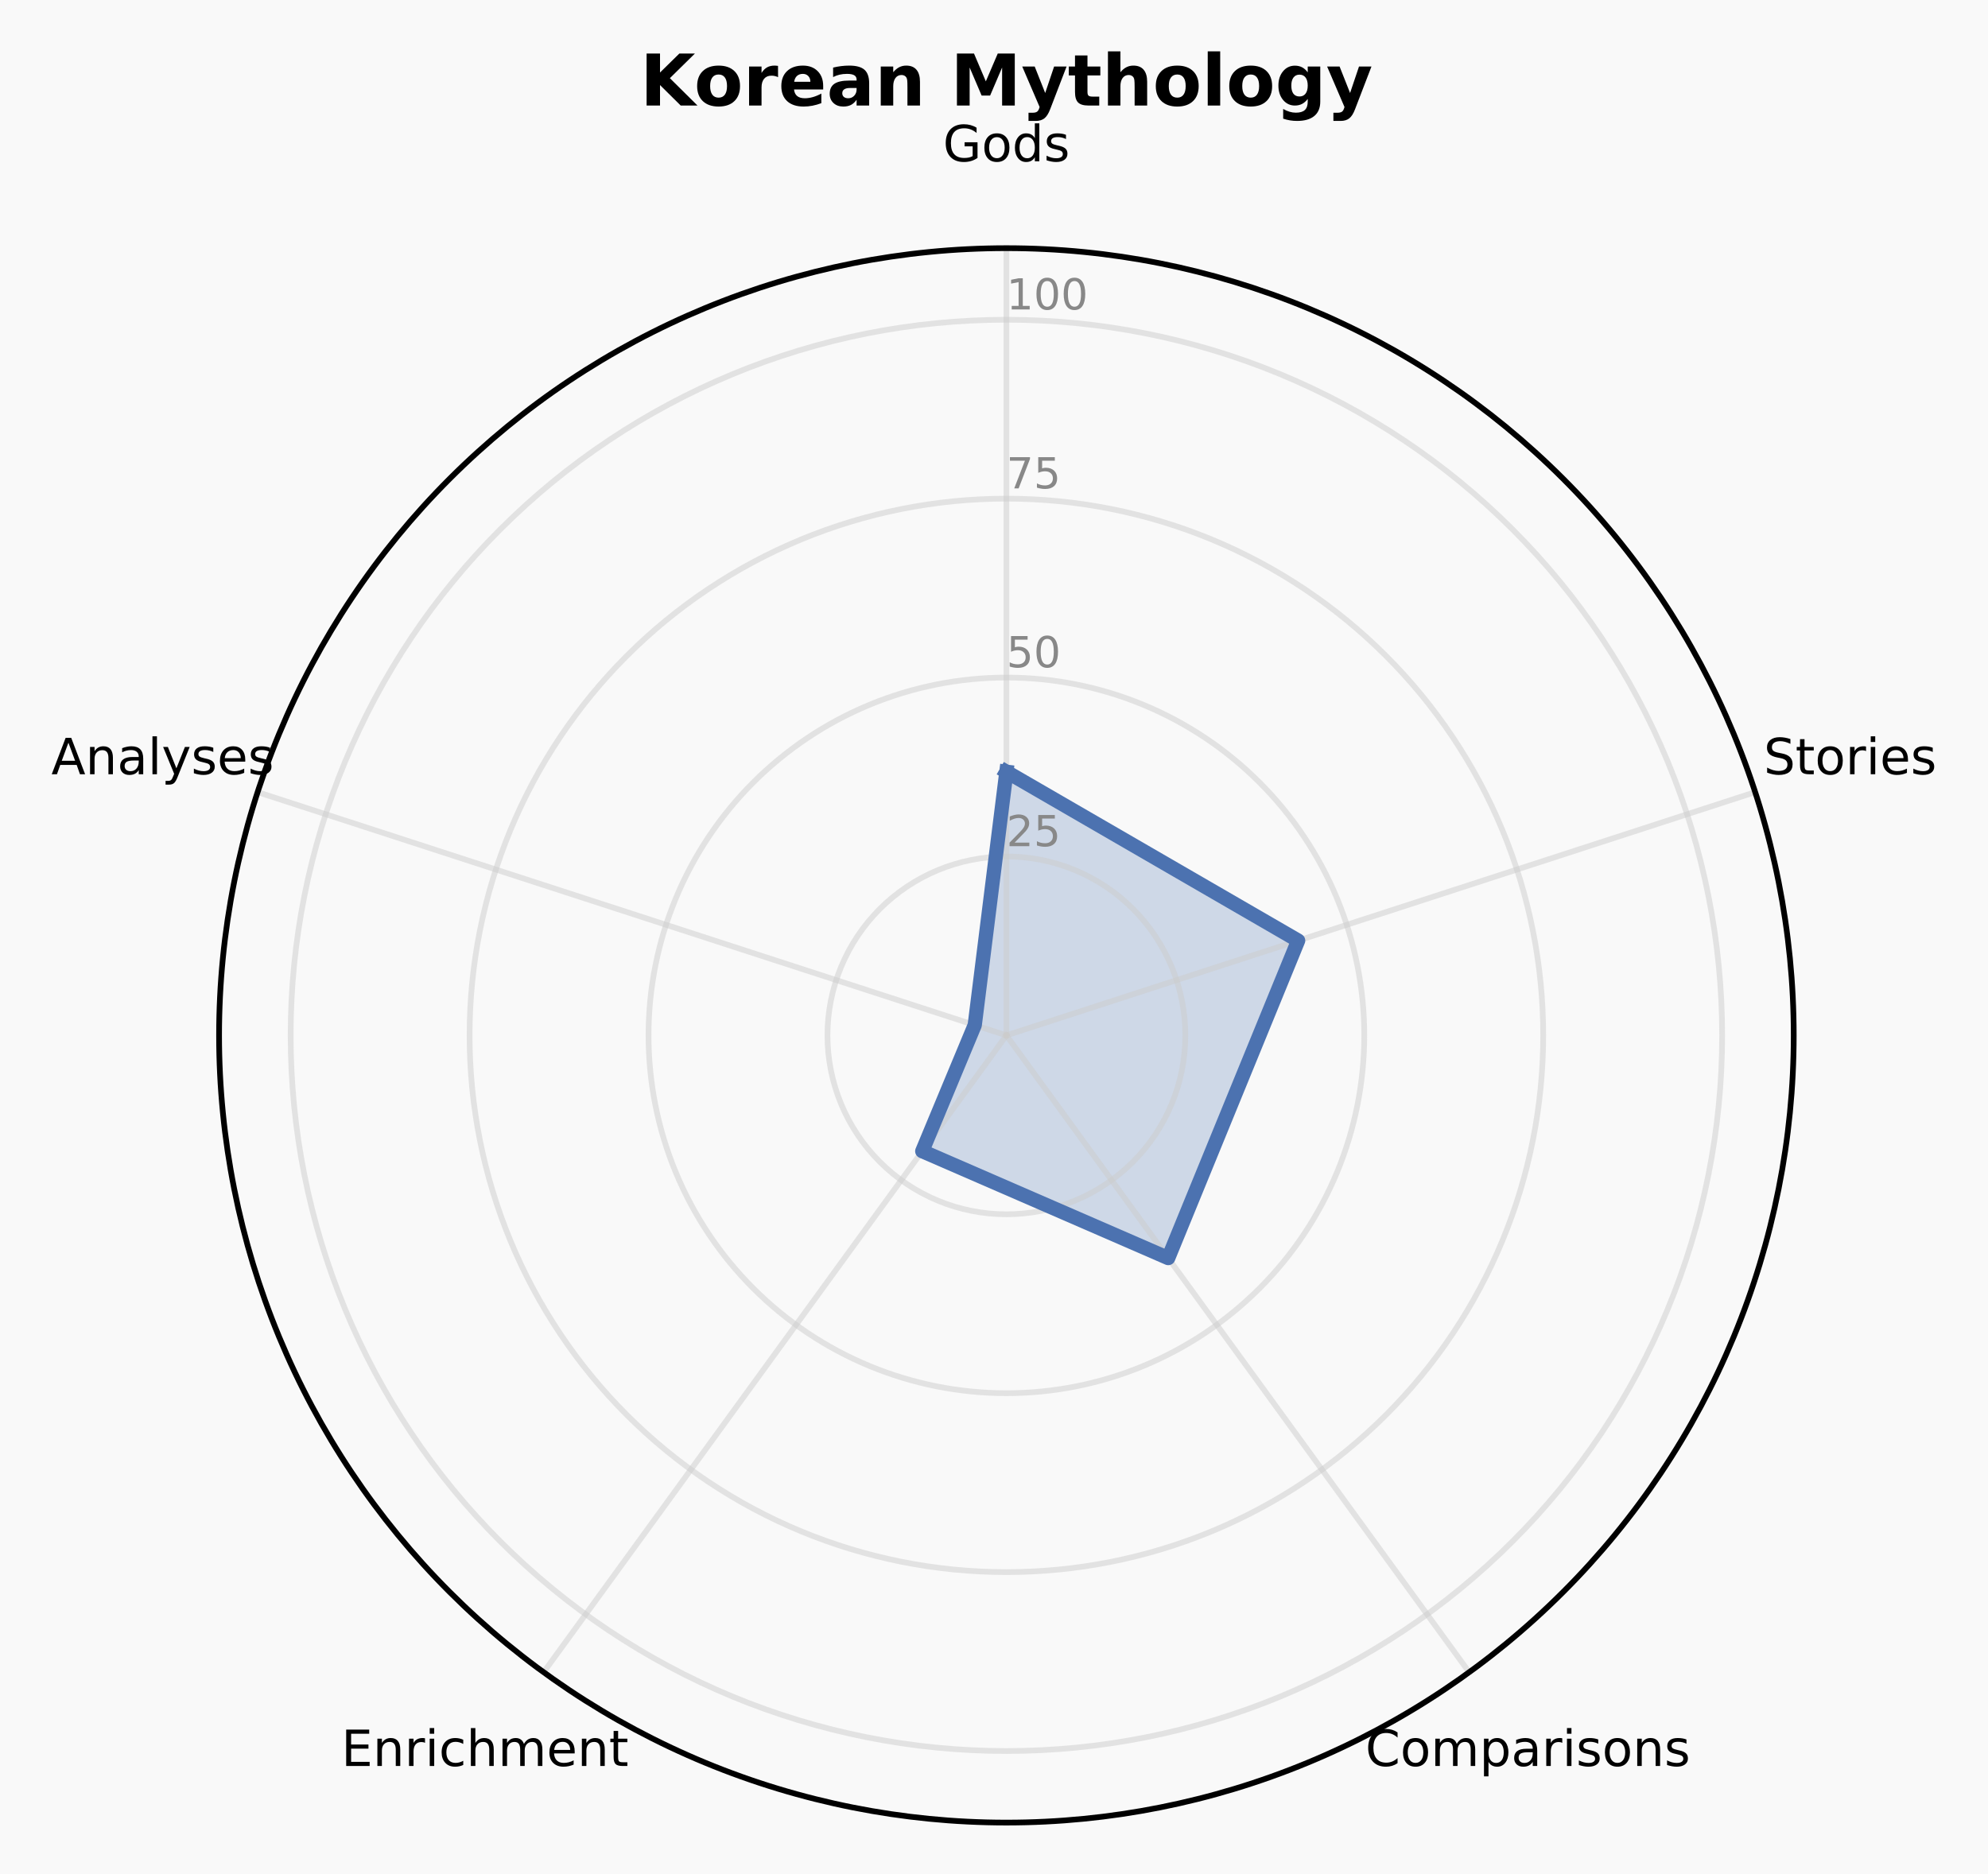
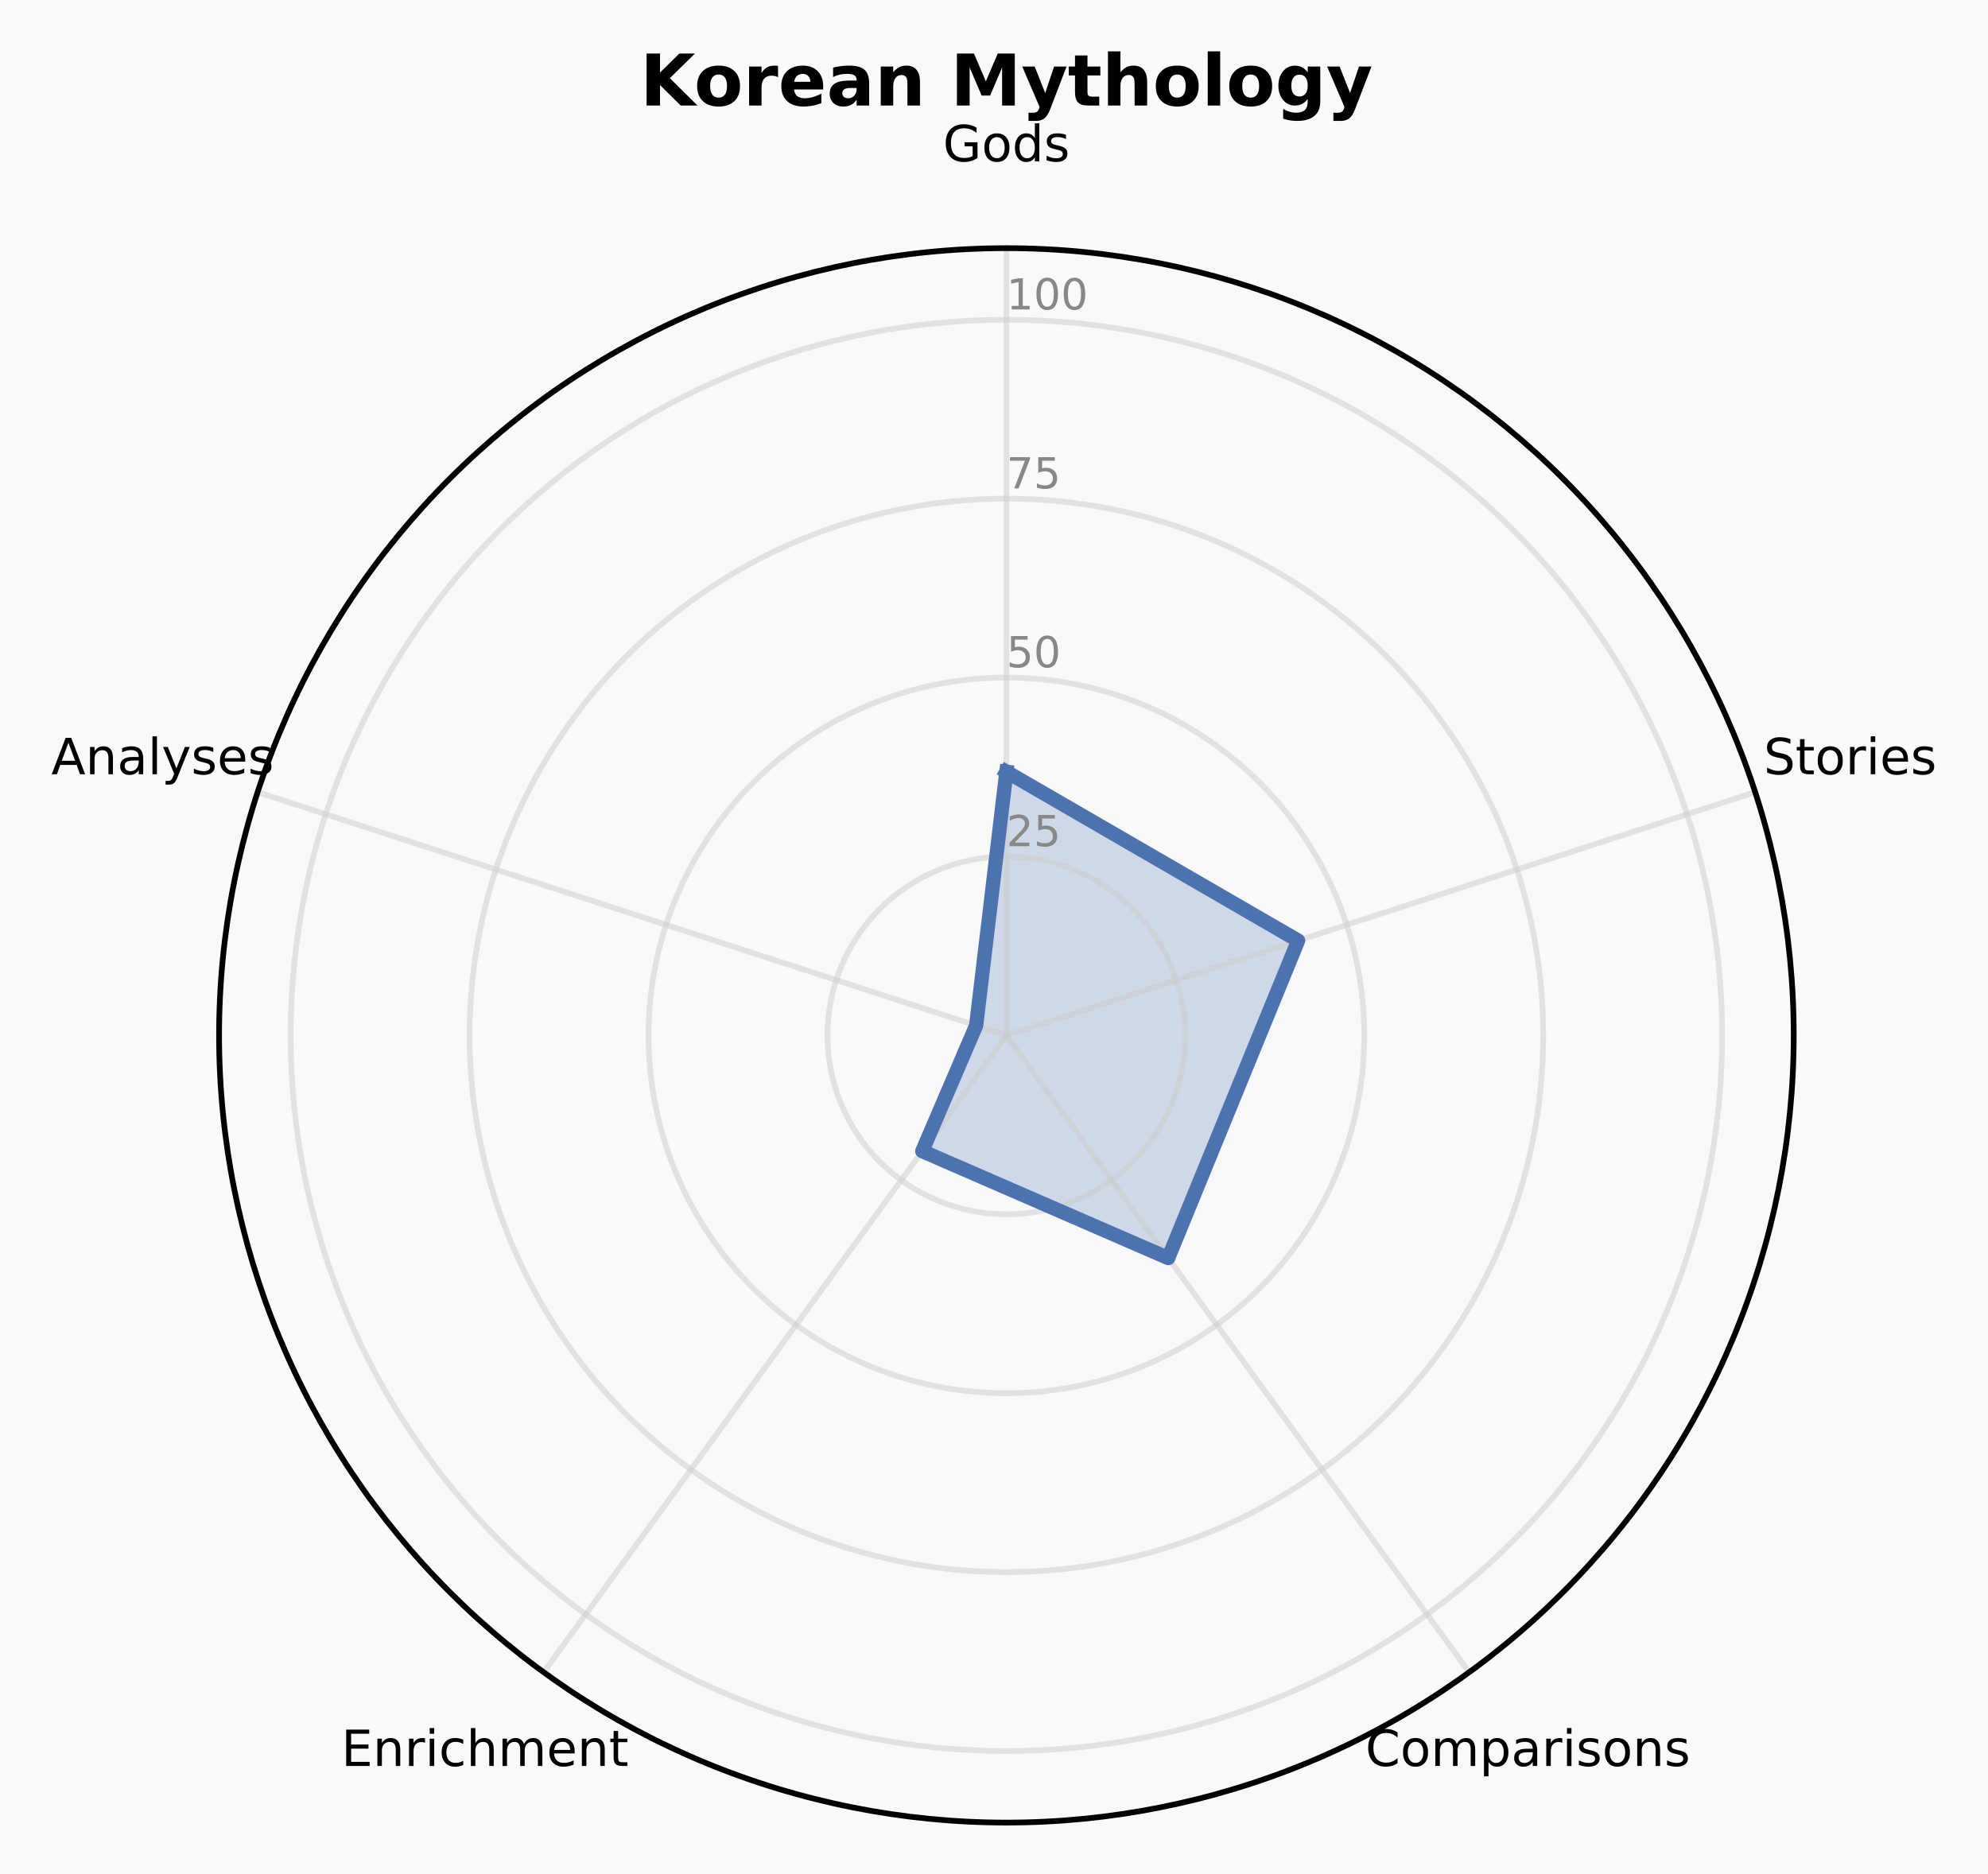
<svg xmlns="http://www.w3.org/2000/svg" xmlns:xlink="http://www.w3.org/1999/xlink" width="278.709pt" height="262.758pt" viewBox="0 0 278.709 262.758" version="1.1">
  <defs>
    <style type="text/css">*{stroke-linejoin: round; stroke-linecap: butt}</style>
  </defs>
  <g id="figure_1">
    <g id="patch_1">
      <path d="M 0 262.758  L 278.709 262.758  L 278.709 0  L 0 0  z " style="fill: #f9f9f9" />
    </g>
    <g id="axes_1">
      <g id="patch_2">
        <path d="M 251.473 145.178  C 251.473 130.683 248.618 116.329 243.071 102.938  C 237.524 89.546 229.393 77.377 219.143 67.128  C 208.894 56.878 196.725 48.748 183.334 43.201  C 169.942 37.654 155.588 34.798 141.093 34.798  C 126.598 34.798 112.244 37.654 98.853 43.201  C 85.461 48.748 73.293 56.878 63.043 67.128  C 52.794 77.377 44.663 89.546 39.116 102.938  C 33.569 116.329 30.714 130.683 30.714 145.178  C 30.714 159.673 33.569 174.027 39.116 187.418  C 44.663 200.81 52.794 212.979 63.043 223.228  C 73.293 233.478 85.461 241.609 98.853 247.155  C 112.244 252.702 126.598 255.558 141.093 255.558  C 155.588 255.558 169.942 252.702 183.334 247.155  C 196.725 241.609 208.894 233.478 219.143 223.228  C 229.393 212.979 237.524 200.81 243.071 187.418  C 248.618 174.027 251.473 159.673 251.473 145.178  M 141.093 145.178  C 141.093 145.178 141.093 145.178 141.093 145.178  C 141.093 145.178 141.093 145.178 141.093 145.178  C 141.093 145.178 141.093 145.178 141.093 145.178  C 141.093 145.178 141.093 145.178 141.093 145.178  C 141.093 145.178 141.093 145.178 141.093 145.178  C 141.093 145.178 141.093 145.178 141.093 145.178  C 141.093 145.178 141.093 145.178 141.093 145.178  C 141.093 145.178 141.093 145.178 141.093 145.178  C 141.093 145.178 141.093 145.178 141.093 145.178  C 141.093 145.178 141.093 145.178 141.093 145.178  C 141.093 145.178 141.093 145.178 141.093 145.178  C 141.093 145.178 141.093 145.178 141.093 145.178  C 141.093 145.178 141.093 145.178 141.093 145.178  C 141.093 145.178 141.093 145.178 141.093 145.178  C 141.093 145.178 141.093 145.178 141.093 145.178  C 141.093 145.178 141.093 145.178 141.093 145.178  z " style="fill: #f9f9f9" />
      </g>
      <g id="patch_3">
-         <path d="M 141.093 108.209  L 181.993 131.889  L 163.778 176.401  L 129.297 161.414  L 136.654 143.736  z " clip-path="url(#p2a1dec260b)" style="fill: #4c72b0; opacity: 0.25; stroke: #4c72b0; stroke-linejoin: miter" />
+         <path d="M 141.093 108.209  L 181.993 131.889  L 163.778 176.401  L 129.297 161.414  L 136.852 143.8  z " clip-path="url(#pa4eadc0ffa)" style="fill: #4c72b0; opacity: 0.25; stroke: #4c72b0; stroke-linejoin: miter" />
      </g>
      <g id="matplotlib.axis_1">
        <g id="xtick_1">
          <g id="line2d_1">
-             <path d="M 141.093 145.178  L 141.093 34.798  " clip-path="url(#p2a1dec260b)" style="fill: none; stroke: #cccccc; stroke-opacity: 0.5; stroke-width: 0.8; stroke-linecap: square" />
+             <path d="M 141.093 145.178  L 141.093 34.798  " clip-path="url(#pa4eadc0ffa)" style="fill: none; stroke: #cccccc; stroke-opacity: 0.5; stroke-width: 0.8; stroke-linecap: square" />
          </g>
          <g id="text_1">
            <g transform="translate(132.1945 22.61707) scale(0.07 -0.07)">
              <defs>
                <path id="DejaVuSans-2a" d="M 3809 666  L 3809 1919  L 2778 1919  L 2778 2438  L 4434 2438  L 4434 434  Q 4069 175 3628 42  Q 3188 -91 2688 -91  Q 1594 -91 976 548  Q 359 1188 359 2328  Q 359 3472 976 4111  Q 1594 4750 2688 4750  Q 3144 4750 3555 4637  Q 3966 4525 4313 4306  L 4313 3634  Q 3963 3931 3569 4081  Q 3175 4231 2741 4231  Q 1884 4231 1454 3753  Q 1025 3275 1025 2328  Q 1025 1384 1454 906  Q 1884 428 2741 428  Q 3075 428 3337 486  Q 3600 544 3809 666  z " transform="scale(0.015625)" />
                <path id="DejaVuSans-52" d="M 1959 3097  Q 1497 3097 1228 2736  Q 959 2375 959 1747  Q 959 1119 1226 758  Q 1494 397 1959 397  Q 2419 397 2687 759  Q 2956 1122 2956 1747  Q 2956 2369 2687 2733  Q 2419 3097 1959 3097  z M 1959 3584  Q 2709 3584 3137 3096  Q 3566 2609 3566 1747  Q 3566 888 3137 398  Q 2709 -91 1959 -91  Q 1206 -91 779 398  Q 353 888 353 1747  Q 353 2609 779 3096  Q 1206 3584 1959 3584  z " transform="scale(0.015625)" />
                <path id="DejaVuSans-47" d="M 2906 2969  L 2906 4863  L 3481 4863  L 3481 0  L 2906 0  L 2906 525  Q 2725 213 2448 61  Q 2172 -91 1784 -91  Q 1150 -91 751 415  Q 353 922 353 1747  Q 353 2572 751 3078  Q 1150 3584 1784 3584  Q 2172 3584 2448 3432  Q 2725 3281 2906 2969  z M 947 1747  Q 947 1113 1208 752  Q 1469 391 1925 391  Q 2381 391 2643 752  Q 2906 1113 2906 1747  Q 2906 2381 2643 2742  Q 2381 3103 1925 3103  Q 1469 3103 1208 2742  Q 947 2381 947 1747  z " transform="scale(0.015625)" />
                <path id="DejaVuSans-56" d="M 2834 3397  L 2834 2853  Q 2591 2978 2328 3040  Q 2066 3103 1784 3103  Q 1356 3103 1142 2972  Q 928 2841 928 2578  Q 928 2378 1081 2264  Q 1234 2150 1697 2047  L 1894 2003  Q 2506 1872 2764 1633  Q 3022 1394 3022 966  Q 3022 478 2636 193  Q 2250 -91 1575 -91  Q 1294 -91 989 -36  Q 684 19 347 128  L 347 722  Q 666 556 975 473  Q 1284 391 1588 391  Q 1994 391 2212 530  Q 2431 669 2431 922  Q 2431 1156 2273 1281  Q 2116 1406 1581 1522  L 1381 1569  Q 847 1681 609 1914  Q 372 2147 372 2553  Q 372 3047 722 3315  Q 1072 3584 1716 3584  Q 2034 3584 2315 3537  Q 2597 3491 2834 3397  z " transform="scale(0.015625)" />
              </defs>
              <use xlink:href="#DejaVuSans-2a" />
              <use xlink:href="#DejaVuSans-52" transform="translate(77.48438 0)" />
              <use xlink:href="#DejaVuSans-47" transform="translate(138.6719 0)" />
              <use xlink:href="#DejaVuSans-56" transform="translate(202.1562 0)" />
            </g>
          </g>
        </g>
        <g id="xtick_2">
          <g id="line2d_2">
-             <path d="M 141.093 145.178  L 246.07 111.069  " clip-path="url(#p2a1dec260b)" style="fill: none; stroke: #cccccc; stroke-opacity: 0.5; stroke-width: 0.8; stroke-linecap: square" />
+             <path d="M 141.093 145.178  L 246.07 111.069  " clip-path="url(#pa4eadc0ffa)" style="fill: none; stroke: #cccccc; stroke-opacity: 0.5; stroke-width: 0.8; stroke-linecap: square" />
          </g>
          <g id="text_2">
            <g transform="translate(247.2616 108.5613) scale(0.07 -0.07)">
              <defs>
                <path id="DejaVuSans-36" d="M 3425 4513  L 3425 3897  Q 3066 4069 2747 4153  Q 2428 4238 2131 4238  Q 1616 4238 1336 4038  Q 1056 3838 1056 3469  Q 1056 3159 1242 3001  Q 1428 2844 1947 2747  L 2328 2669  Q 3034 2534 3370 2195  Q 3706 1856 3706 1288  Q 3706 609 3251 259  Q 2797 -91 1919 -91  Q 1588 -91 1214 -16  Q 841 59 441 206  L 441 856  Q 825 641 1194 531  Q 1563 422 1919 422  Q 2459 422 2753 634  Q 3047 847 3047 1241  Q 3047 1584 2836 1778  Q 2625 1972 2144 2069  L 1759 2144  Q 1053 2284 737 2584  Q 422 2884 422 3419  Q 422 4038 858 4394  Q 1294 4750 2059 4750  Q 2388 4750 2728 4690  Q 3069 4631 3425 4513  z " transform="scale(0.015625)" />
                <path id="DejaVuSans-57" d="M 1172 4494  L 1172 3500  L 2356 3500  L 2356 3053  L 1172 3053  L 1172 1153  Q 1172 725 1289 603  Q 1406 481 1766 481  L 2356 481  L 2356 0  L 1766 0  Q 1100 0 847 248  Q 594 497 594 1153  L 594 3053  L 172 3053  L 172 3500  L 594 3500  L 594 4494  L 1172 4494  z " transform="scale(0.015625)" />
                <path id="DejaVuSans-55" d="M 2631 2963  Q 2534 3019 2420 3045  Q 2306 3072 2169 3072  Q 1681 3072 1420 2755  Q 1159 2438 1159 1844  L 1159 0  L 581 0  L 581 3500  L 1159 3500  L 1159 2956  Q 1341 3275 1631 3429  Q 1922 3584 2338 3584  Q 2397 3584 2469 3576  Q 2541 3569 2628 3553  L 2631 2963  z " transform="scale(0.015625)" />
                <path id="DejaVuSans-4c" d="M 603 3500  L 1178 3500  L 1178 0  L 603 0  L 603 3500  z M 603 4863  L 1178 4863  L 1178 4134  L 603 4134  L 603 4863  z " transform="scale(0.015625)" />
                <path id="DejaVuSans-48" d="M 3597 1894  L 3597 1613  L 953 1613  Q 991 1019 1311 708  Q 1631 397 2203 397  Q 2534 397 2845 478  Q 3156 559 3463 722  L 3463 178  Q 3153 47 2828 -22  Q 2503 -91 2169 -91  Q 1331 -91 842 396  Q 353 884 353 1716  Q 353 2575 817 3079  Q 1281 3584 2069 3584  Q 2775 3584 3186 3129  Q 3597 2675 3597 1894  z M 3022 2063  Q 3016 2534 2758 2815  Q 2500 3097 2075 3097  Q 1594 3097 1305 2825  Q 1016 2553 972 2059  L 3022 2063  z " transform="scale(0.015625)" />
              </defs>
              <use xlink:href="#DejaVuSans-36" />
              <use xlink:href="#DejaVuSans-57" transform="translate(63.48438 0)" />
              <use xlink:href="#DejaVuSans-52" transform="translate(102.6875 0)" />
              <use xlink:href="#DejaVuSans-55" transform="translate(163.875 0)" />
              <use xlink:href="#DejaVuSans-4c" transform="translate(204.9844 0)" />
              <use xlink:href="#DejaVuSans-48" transform="translate(232.7656 0)" />
              <use xlink:href="#DejaVuSans-56" transform="translate(294.2969 0)" />
            </g>
          </g>
        </g>
        <g id="xtick_3">
          <g id="line2d_3">
-             <path d="M 141.093 145.178  L 205.973 234.477  " clip-path="url(#p2a1dec260b)" style="fill: none; stroke: #cccccc; stroke-opacity: 0.5; stroke-width: 0.8; stroke-linecap: square" />
+             <path d="M 141.093 145.178  L 205.973 234.477  " clip-path="url(#pa4eadc0ffa)" style="fill: none; stroke: #cccccc; stroke-opacity: 0.5; stroke-width: 0.8; stroke-linecap: square" />
          </g>
          <g id="text_3">
            <g transform="translate(191.4228 247.6219) scale(0.07 -0.07)">
              <defs>
                <path id="DejaVuSans-26" d="M 4122 4306  L 4122 3641  Q 3803 3938 3442 4084  Q 3081 4231 2675 4231  Q 1875 4231 1450 3742  Q 1025 3253 1025 2328  Q 1025 1406 1450 917  Q 1875 428 2675 428  Q 3081 428 3442 575  Q 3803 722 4122 1019  L 4122 359  Q 3791 134 3420 21  Q 3050 -91 2638 -91  Q 1578 -91 968 557  Q 359 1206 359 2328  Q 359 3453 968 4101  Q 1578 4750 2638 4750  Q 3056 4750 3426 4639  Q 3797 4528 4122 4306  z " transform="scale(0.015625)" />
                <path id="DejaVuSans-50" d="M 3328 2828  Q 3544 3216 3844 3400  Q 4144 3584 4550 3584  Q 5097 3584 5394 3201  Q 5691 2819 5691 2113  L 5691 0  L 5113 0  L 5113 2094  Q 5113 2597 4934 2840  Q 4756 3084 4391 3084  Q 3944 3084 3684 2787  Q 3425 2491 3425 1978  L 3425 0  L 2847 0  L 2847 2094  Q 2847 2600 2669 2842  Q 2491 3084 2119 3084  Q 1678 3084 1418 2786  Q 1159 2488 1159 1978  L 1159 0  L 581 0  L 581 3500  L 1159 3500  L 1159 2956  Q 1356 3278 1631 3431  Q 1906 3584 2284 3584  Q 2666 3584 2933 3390  Q 3200 3197 3328 2828  z " transform="scale(0.015625)" />
                <path id="DejaVuSans-53" d="M 1159 525  L 1159 -1331  L 581 -1331  L 581 3500  L 1159 3500  L 1159 2969  Q 1341 3281 1617 3432  Q 1894 3584 2278 3584  Q 2916 3584 3314 3078  Q 3713 2572 3713 1747  Q 3713 922 3314 415  Q 2916 -91 2278 -91  Q 1894 -91 1617 61  Q 1341 213 1159 525  z M 3116 1747  Q 3116 2381 2855 2742  Q 2594 3103 2138 3103  Q 1681 3103 1420 2742  Q 1159 2381 1159 1747  Q 1159 1113 1420 752  Q 1681 391 2138 391  Q 2594 391 2855 752  Q 3116 1113 3116 1747  z " transform="scale(0.015625)" />
                <path id="DejaVuSans-44" d="M 2194 1759  Q 1497 1759 1228 1600  Q 959 1441 959 1056  Q 959 750 1161 570  Q 1363 391 1709 391  Q 2188 391 2477 730  Q 2766 1069 2766 1631  L 2766 1759  L 2194 1759  z M 3341 1997  L 3341 0  L 2766 0  L 2766 531  Q 2569 213 2275 61  Q 1981 -91 1556 -91  Q 1019 -91 701 211  Q 384 513 384 1019  Q 384 1609 779 1909  Q 1175 2209 1959 2209  L 2766 2209  L 2766 2266  Q 2766 2663 2505 2880  Q 2244 3097 1772 3097  Q 1472 3097 1187 3025  Q 903 2953 641 2809  L 641 3341  Q 956 3463 1253 3523  Q 1550 3584 1831 3584  Q 2591 3584 2966 3190  Q 3341 2797 3341 1997  z " transform="scale(0.015625)" />
                <path id="DejaVuSans-51" d="M 3513 2113  L 3513 0  L 2938 0  L 2938 2094  Q 2938 2591 2744 2837  Q 2550 3084 2163 3084  Q 1697 3084 1428 2787  Q 1159 2491 1159 1978  L 1159 0  L 581 0  L 581 3500  L 1159 3500  L 1159 2956  Q 1366 3272 1645 3428  Q 1925 3584 2291 3584  Q 2894 3584 3203 3211  Q 3513 2838 3513 2113  z " transform="scale(0.015625)" />
              </defs>
              <use xlink:href="#DejaVuSans-26" />
              <use xlink:href="#DejaVuSans-52" transform="translate(69.82812 0)" />
              <use xlink:href="#DejaVuSans-50" transform="translate(131.0156 0)" />
              <use xlink:href="#DejaVuSans-53" transform="translate(228.4219 0)" />
              <use xlink:href="#DejaVuSans-44" transform="translate(291.9062 0)" />
              <use xlink:href="#DejaVuSans-55" transform="translate(353.1875 0)" />
              <use xlink:href="#DejaVuSans-4c" transform="translate(394.2969 0)" />
              <use xlink:href="#DejaVuSans-56" transform="translate(422.0781 0)" />
              <use xlink:href="#DejaVuSans-52" transform="translate(474.1719 0)" />
              <use xlink:href="#DejaVuSans-51" transform="translate(535.3594 0)" />
              <use xlink:href="#DejaVuSans-56" transform="translate(598.7344 0)" />
            </g>
          </g>
        </g>
        <g id="xtick_4">
          <g id="line2d_4">
-             <path d="M 141.093 145.178  L 76.214 234.477  " clip-path="url(#p2a1dec260b)" style="fill: none; stroke: #cccccc; stroke-opacity: 0.5; stroke-width: 0.8; stroke-linecap: square" />
+             <path d="M 141.093 145.178  L 76.214 234.477  " clip-path="url(#pa4eadc0ffa)" style="fill: none; stroke: #cccccc; stroke-opacity: 0.5; stroke-width: 0.8; stroke-linecap: square" />
          </g>
          <g id="text_4">
            <g transform="translate(47.8483 247.6219) scale(0.07 -0.07)">
              <defs>
                <path id="DejaVuSans-28" d="M 628 4666  L 3578 4666  L 3578 4134  L 1259 4134  L 1259 2753  L 3481 2753  L 3481 2222  L 1259 2222  L 1259 531  L 3634 531  L 3634 0  L 628 0  L 628 4666  z " transform="scale(0.015625)" />
                <path id="DejaVuSans-46" d="M 3122 3366  L 3122 2828  Q 2878 2963 2633 3030  Q 2388 3097 2138 3097  Q 1578 3097 1268 2742  Q 959 2388 959 1747  Q 959 1106 1268 751  Q 1578 397 2138 397  Q 2388 397 2633 464  Q 2878 531 3122 666  L 3122 134  Q 2881 22 2623 -34  Q 2366 -91 2075 -91  Q 1284 -91 818 406  Q 353 903 353 1747  Q 353 2603 823 3093  Q 1294 3584 2113 3584  Q 2378 3584 2631 3529  Q 2884 3475 3122 3366  z " transform="scale(0.015625)" />
                <path id="DejaVuSans-4b" d="M 3513 2113  L 3513 0  L 2938 0  L 2938 2094  Q 2938 2591 2744 2837  Q 2550 3084 2163 3084  Q 1697 3084 1428 2787  Q 1159 2491 1159 1978  L 1159 0  L 581 0  L 581 4863  L 1159 4863  L 1159 2956  Q 1366 3272 1645 3428  Q 1925 3584 2291 3584  Q 2894 3584 3203 3211  Q 3513 2838 3513 2113  z " transform="scale(0.015625)" />
              </defs>
              <use xlink:href="#DejaVuSans-28" />
              <use xlink:href="#DejaVuSans-51" transform="translate(63.1875 0)" />
              <use xlink:href="#DejaVuSans-55" transform="translate(126.5625 0)" />
              <use xlink:href="#DejaVuSans-4c" transform="translate(167.6719 0)" />
              <use xlink:href="#DejaVuSans-46" transform="translate(195.4531 0)" />
              <use xlink:href="#DejaVuSans-4b" transform="translate(250.4375 0)" />
              <use xlink:href="#DejaVuSans-50" transform="translate(313.8125 0)" />
              <use xlink:href="#DejaVuSans-48" transform="translate(411.2188 0)" />
              <use xlink:href="#DejaVuSans-51" transform="translate(472.75 0)" />
              <use xlink:href="#DejaVuSans-57" transform="translate(536.125 0)" />
            </g>
          </g>
        </g>
        <g id="xtick_5">
          <g id="line2d_5">
-             <path d="M 141.093 145.178  L 36.116 111.069  " clip-path="url(#p2a1dec260b)" style="fill: none; stroke: #cccccc; stroke-opacity: 0.5; stroke-width: 0.8; stroke-linecap: square" />
+             <path d="M 141.093 145.178  L 36.116 111.069  " clip-path="url(#pa4eadc0ffa)" style="fill: none; stroke: #cccccc; stroke-opacity: 0.5; stroke-width: 0.8; stroke-linecap: square" />
          </g>
          <g id="text_5">
            <g transform="translate(7.2 108.5613) scale(0.07 -0.07)">
              <defs>
                <path id="DejaVuSans-24" d="M 2188 4044  L 1331 1722  L 3047 1722  L 2188 4044  z M 1831 4666  L 2547 4666  L 4325 0  L 3669 0  L 3244 1197  L 1141 1197  L 716 0  L 50 0  L 1831 4666  z " transform="scale(0.015625)" />
                <path id="DejaVuSans-4f" d="M 603 4863  L 1178 4863  L 1178 0  L 603 0  L 603 4863  z " transform="scale(0.015625)" />
                <path id="DejaVuSans-5c" d="M 2059 -325  Q 1816 -950 1584 -1140  Q 1353 -1331 966 -1331  L 506 -1331  L 506 -850  L 844 -850  Q 1081 -850 1212 -737  Q 1344 -625 1503 -206  L 1606 56  L 191 3500  L 800 3500  L 1894 763  L 2988 3500  L 3597 3500  L 2059 -325  z " transform="scale(0.015625)" />
              </defs>
              <use xlink:href="#DejaVuSans-24" />
              <use xlink:href="#DejaVuSans-51" transform="translate(68.40625 0)" />
              <use xlink:href="#DejaVuSans-44" transform="translate(131.7812 0)" />
              <use xlink:href="#DejaVuSans-4f" transform="translate(193.0625 0)" />
              <use xlink:href="#DejaVuSans-5c" transform="translate(220.8438 0)" />
              <use xlink:href="#DejaVuSans-56" transform="translate(280.0312 0)" />
              <use xlink:href="#DejaVuSans-48" transform="translate(332.125 0)" />
              <use xlink:href="#DejaVuSans-56" transform="translate(393.6562 0)" />
            </g>
          </g>
        </g>
      </g>
      <g id="matplotlib.axis_2">
        <g id="ytick_1">
          <g id="line2d_6">
-             <path d="M 141.093 120.092  C 144.388 120.092 147.65 120.741 150.693 122.001  C 153.737 123.262 156.503 125.11 158.832 127.439  C 161.161 129.769 163.009 132.534 164.27 135.578  C 165.531 138.621 166.18 141.884 166.18 145.178  C 166.18 148.472 165.531 151.735 164.27 154.778  C 163.009 157.822 161.161 160.587 158.832 162.917  C 156.503 165.246 153.737 167.094 150.693 168.355  C 147.65 169.615 144.388 170.264 141.093 170.264  C 137.799 170.264 134.537 169.615 131.493 168.355  C 128.45 167.094 125.684 165.246 123.355 162.917  C 121.025 160.587 119.177 157.822 117.917 154.778  C 116.656 151.735 116.007 148.472 116.007 145.178  C 116.007 141.884 116.656 138.621 117.917 135.578  C 119.177 132.534 121.025 129.769 123.355 127.439  C 125.684 125.11 128.45 123.262 131.493 122.001  C 134.537 120.741 137.799 120.092 141.093 120.092  " clip-path="url(#p2a1dec260b)" style="fill: none; stroke: #cccccc; stroke-opacity: 0.5; stroke-width: 0.8; stroke-linecap: square" />
+             <path d="M 141.093 120.092  C 144.388 120.092 147.65 120.741 150.693 122.001  C 153.737 123.262 156.503 125.11 158.832 127.439  C 161.161 129.769 163.009 132.534 164.27 135.578  C 165.531 138.621 166.18 141.884 166.18 145.178  C 166.18 148.472 165.531 151.735 164.27 154.778  C 163.009 157.822 161.161 160.587 158.832 162.917  C 156.503 165.246 153.737 167.094 150.693 168.355  C 147.65 169.615 144.388 170.264 141.093 170.264  C 137.799 170.264 134.537 169.615 131.493 168.355  C 128.45 167.094 125.684 165.246 123.355 162.917  C 121.025 160.587 119.177 157.822 117.917 154.778  C 116.656 151.735 116.007 148.472 116.007 145.178  C 116.007 141.884 116.656 138.621 117.917 135.578  C 119.177 132.534 121.025 129.769 123.355 127.439  C 125.684 125.11 128.45 123.262 131.493 122.001  C 134.537 120.741 137.799 120.092 141.093 120.092  " clip-path="url(#pa4eadc0ffa)" style="fill: none; stroke: #cccccc; stroke-opacity: 0.5; stroke-width: 0.8; stroke-linecap: square" />
          </g>
          <g id="text_6">
            <g style="fill: #888888" transform="translate(141.0933 118.6504) scale(0.06 -0.06)">
              <defs>
                <path id="DejaVuSans-15" d="M 1228 531  L 3431 531  L 3431 0  L 469 0  L 469 531  Q 828 903 1448 1529  Q 2069 2156 2228 2338  Q 2531 2678 2651 2914  Q 2772 3150 2772 3378  Q 2772 3750 2511 3984  Q 2250 4219 1831 4219  Q 1534 4219 1204 4116  Q 875 4013 500 3803  L 500 4441  Q 881 4594 1212 4672  Q 1544 4750 1819 4750  Q 2544 4750 2975 4387  Q 3406 4025 3406 3419  Q 3406 3131 3298 2873  Q 3191 2616 2906 2266  Q 2828 2175 2409 1742  Q 1991 1309 1228 531  z " transform="scale(0.015625)" />
                <path id="DejaVuSans-18" d="M 691 4666  L 3169 4666  L 3169 4134  L 1269 4134  L 1269 2991  Q 1406 3038 1543 3061  Q 1681 3084 1819 3084  Q 2600 3084 3056 2656  Q 3513 2228 3513 1497  Q 3513 744 3044 326  Q 2575 -91 1722 -91  Q 1428 -91 1123 -41  Q 819 9 494 109  L 494 744  Q 775 591 1075 516  Q 1375 441 1709 441  Q 2250 441 2565 725  Q 2881 1009 2881 1497  Q 2881 1984 2565 2268  Q 2250 2553 1709 2553  Q 1456 2553 1204 2497  Q 953 2441 691 2322  L 691 4666  z " transform="scale(0.015625)" />
              </defs>
              <use xlink:href="#DejaVuSans-15" />
              <use xlink:href="#DejaVuSans-18" transform="translate(63.625 0)" />
            </g>
          </g>
        </g>
        <g id="ytick_2">
          <g id="line2d_7">
-             <path d="M 141.093 95.005  C 147.682 95.005 154.206 96.303 160.293 98.825  C 166.381 101.346 171.912 105.042 176.571 109.701  C 181.229 114.36 184.925 119.891 187.447 125.978  C 189.968 132.065 191.266 138.589 191.266 145.178  C 191.266 151.767 189.968 158.291 187.447 164.378  C 184.925 170.465 181.229 175.997 176.571 180.655  C 171.912 185.314 166.381 189.01 160.293 191.531  C 154.206 194.053 147.682 195.351 141.093 195.351  C 134.505 195.351 127.98 194.053 121.893 191.531  C 115.806 189.01 110.275 185.314 105.616 180.655  C 100.957 175.997 97.261 170.465 94.74 164.378  C 92.219 158.291 90.921 151.767 90.921 145.178  C 90.921 138.589 92.219 132.065 94.74 125.978  C 97.261 119.891 100.957 114.36 105.616 109.701  C 110.275 105.042 115.806 101.346 121.893 98.825  C 127.98 96.303 134.505 95.005 141.093 95.005  " clip-path="url(#p2a1dec260b)" style="fill: none; stroke: #cccccc; stroke-opacity: 0.5; stroke-width: 0.8; stroke-linecap: square" />
+             <path d="M 141.093 95.005  C 147.682 95.005 154.206 96.303 160.293 98.825  C 166.381 101.346 171.912 105.042 176.571 109.701  C 181.229 114.36 184.925 119.891 187.447 125.978  C 189.968 132.065 191.266 138.589 191.266 145.178  C 191.266 151.767 189.968 158.291 187.447 164.378  C 184.925 170.465 181.229 175.997 176.571 180.655  C 171.912 185.314 166.381 189.01 160.293 191.531  C 154.206 194.053 147.682 195.351 141.093 195.351  C 134.505 195.351 127.98 194.053 121.893 191.531  C 115.806 189.01 110.275 185.314 105.616 180.655  C 100.957 175.997 97.261 170.465 94.74 164.378  C 92.219 158.291 90.921 151.767 90.921 145.178  C 90.921 138.589 92.219 132.065 94.74 125.978  C 97.261 119.891 100.957 114.36 105.616 109.701  C 110.275 105.042 115.806 101.346 121.893 98.825  C 127.98 96.303 134.505 95.005 141.093 95.005  " clip-path="url(#pa4eadc0ffa)" style="fill: none; stroke: #cccccc; stroke-opacity: 0.5; stroke-width: 0.8; stroke-linecap: square" />
          </g>
          <g id="text_7">
            <g style="fill: #888888" transform="translate(141.0933 93.56408) scale(0.06 -0.06)">
              <defs>
                <path id="DejaVuSans-13" d="M 2034 4250  Q 1547 4250 1301 3770  Q 1056 3291 1056 2328  Q 1056 1369 1301 889  Q 1547 409 2034 409  Q 2525 409 2770 889  Q 3016 1369 3016 2328  Q 3016 3291 2770 3770  Q 2525 4250 2034 4250  z M 2034 4750  Q 2819 4750 3233 4129  Q 3647 3509 3647 2328  Q 3647 1150 3233 529  Q 2819 -91 2034 -91  Q 1250 -91 836 529  Q 422 1150 422 2328  Q 422 3509 836 4129  Q 1250 4750 2034 4750  z " transform="scale(0.015625)" />
              </defs>
              <use xlink:href="#DejaVuSans-18" />
              <use xlink:href="#DejaVuSans-13" transform="translate(63.625 0)" />
            </g>
          </g>
        </g>
        <g id="ytick_3">
          <g id="line2d_8">
-             <path d="M 141.093 69.919  C 150.976 69.919 160.763 71.866 169.894 75.648  C 179.024 79.43 187.321 84.974 194.309 91.962  C 201.298 98.95 206.841 107.247 210.623 116.378  C 214.405 125.508 216.352 135.295 216.352 145.178  C 216.352 155.061 214.405 164.848 210.623 173.978  C 206.841 183.109 201.298 191.406 194.309 198.394  C 187.321 205.382 179.024 210.926 169.894 214.708  C 160.763 218.49 150.976 220.437 141.093 220.437  C 131.21 220.437 121.424 218.49 112.293 214.708  C 103.162 210.926 94.866 205.382 87.877 198.394  C 80.889 191.406 75.345 183.109 71.563 173.978  C 67.781 164.848 65.834 155.061 65.834 145.178  C 65.834 135.295 67.781 125.508 71.563 116.378  C 75.345 107.247 80.889 98.95 87.877 91.962  C 94.866 84.974 103.162 79.43 112.293 75.648  C 121.424 71.866 131.21 69.919 141.093 69.919  " clip-path="url(#p2a1dec260b)" style="fill: none; stroke: #cccccc; stroke-opacity: 0.5; stroke-width: 0.8; stroke-linecap: square" />
+             <path d="M 141.093 69.919  C 150.976 69.919 160.763 71.866 169.894 75.648  C 179.024 79.43 187.321 84.974 194.309 91.962  C 201.298 98.95 206.841 107.247 210.623 116.378  C 214.405 125.508 216.352 135.295 216.352 145.178  C 216.352 155.061 214.405 164.848 210.623 173.978  C 206.841 183.109 201.298 191.406 194.309 198.394  C 187.321 205.382 179.024 210.926 169.894 214.708  C 160.763 218.49 150.976 220.437 141.093 220.437  C 131.21 220.437 121.424 218.49 112.293 214.708  C 103.162 210.926 94.866 205.382 87.877 198.394  C 80.889 191.406 75.345 183.109 71.563 173.978  C 67.781 164.848 65.834 155.061 65.834 145.178  C 65.834 135.295 67.781 125.508 71.563 116.378  C 75.345 107.247 80.889 98.95 87.877 91.962  C 94.866 84.974 103.162 79.43 112.293 75.648  C 121.424 71.866 131.21 69.919 141.093 69.919  " clip-path="url(#pa4eadc0ffa)" style="fill: none; stroke: #cccccc; stroke-opacity: 0.5; stroke-width: 0.8; stroke-linecap: square" />
          </g>
          <g id="text_8">
            <g style="fill: #888888" transform="translate(141.0933 68.47781) scale(0.06 -0.06)">
              <defs>
                <path id="DejaVuSans-1a" d="M 525 4666  L 3525 4666  L 3525 4397  L 1831 0  L 1172 0  L 2766 4134  L 525 4134  L 525 4666  z " transform="scale(0.015625)" />
              </defs>
              <use xlink:href="#DejaVuSans-1a" />
              <use xlink:href="#DejaVuSans-18" transform="translate(63.625 0)" />
            </g>
          </g>
        </g>
        <g id="ytick_4">
          <g id="line2d_9">
-             <path d="M 141.093 44.833  C 154.27 44.833 167.32 47.429 179.494 52.471  C 191.668 57.514 202.73 64.906 212.048 74.223  C 221.366 83.541 228.757 94.603 233.8 106.778  C 238.843 118.952 241.438 132.001 241.438 145.178  C 241.438 158.355 238.843 171.404 233.8 183.578  C 228.757 195.753 221.366 206.815 212.048 216.133  C 202.73 225.45 191.668 232.842 179.494 237.885  C 167.32 242.927 154.27 245.523 141.093 245.523  C 127.916 245.523 114.867 242.927 102.693 237.885  C 90.519 232.842 79.456 225.45 70.139 216.133  C 60.821 206.815 53.429 195.753 48.387 183.578  C 43.344 171.404 40.748 158.355 40.748 145.178  C 40.748 132.001 43.344 118.952 48.387 106.778  C 53.429 94.603 60.821 83.541 70.139 74.223  C 79.456 64.906 90.519 57.514 102.693 52.471  C 114.867 47.429 127.916 44.833 141.093 44.833  " clip-path="url(#p2a1dec260b)" style="fill: none; stroke: #cccccc; stroke-opacity: 0.5; stroke-width: 0.8; stroke-linecap: square" />
+             <path d="M 141.093 44.833  C 154.27 44.833 167.32 47.429 179.494 52.471  C 191.668 57.514 202.73 64.906 212.048 74.223  C 221.366 83.541 228.757 94.603 233.8 106.778  C 238.843 118.952 241.438 132.001 241.438 145.178  C 241.438 158.355 238.843 171.404 233.8 183.578  C 228.757 195.753 221.366 206.815 212.048 216.133  C 202.73 225.45 191.668 232.842 179.494 237.885  C 167.32 242.927 154.27 245.523 141.093 245.523  C 127.916 245.523 114.867 242.927 102.693 237.885  C 90.519 232.842 79.456 225.45 70.139 216.133  C 60.821 206.815 53.429 195.753 48.387 183.578  C 43.344 171.404 40.748 158.355 40.748 145.178  C 40.748 132.001 43.344 118.952 48.387 106.778  C 53.429 94.603 60.821 83.541 70.139 74.223  C 79.456 64.906 90.519 57.514 102.693 52.471  C 114.867 47.429 127.916 44.833 141.093 44.833  " clip-path="url(#pa4eadc0ffa)" style="fill: none; stroke: #cccccc; stroke-opacity: 0.5; stroke-width: 0.8; stroke-linecap: square" />
          </g>
          <g id="text_9">
            <g style="fill: #888888" transform="translate(141.0933 43.39154) scale(0.06 -0.06)">
              <defs>
                <path id="DejaVuSans-14" d="M 794 531  L 1825 531  L 1825 4091  L 703 3866  L 703 4441  L 1819 4666  L 2450 4666  L 2450 531  L 3481 531  L 3481 0  L 794 0  L 794 531  z " transform="scale(0.015625)" />
              </defs>
              <use xlink:href="#DejaVuSans-14" />
              <use xlink:href="#DejaVuSans-13" transform="translate(63.625 0)" />
              <use xlink:href="#DejaVuSans-13" transform="translate(127.25 0)" />
            </g>
          </g>
        </g>
      </g>
      <g id="line2d_10">
-         <path d="M 141.093 108.209  L 181.993 131.889  L 163.778 176.401  L 129.297 161.414  L 136.654 143.736  L 141.093 108.209  " clip-path="url(#p2a1dec260b)" style="fill: none; stroke: #4c72b0; stroke-width: 2; stroke-linecap: square" />
+         <path d="M 141.093 108.209  L 181.993 131.889  L 163.778 176.401  L 129.297 161.414  L 136.852 143.8  L 141.093 108.209  " clip-path="url(#pa4eadc0ffa)" style="fill: none; stroke: #4c72b0; stroke-width: 2; stroke-linecap: square" />
      </g>
      <g id="patch_4">
        <path d="M 141.093 34.798  C 126.598 34.798 112.244 37.654 98.853 43.201  C 85.461 48.748 73.293 56.878 63.043 67.128  C 52.794 77.377 44.663 89.546 39.116 102.938  C 33.569 116.329 30.714 130.683 30.714 145.178  C 30.714 159.673 33.569 174.027 39.116 187.418  C 44.663 200.81 52.794 212.979 63.043 223.228  C 73.293 233.478 85.461 241.609 98.853 247.155  C 112.244 252.702 126.598 255.558 141.093 255.558  C 155.588 255.558 169.942 252.702 183.334 247.155  C 196.725 241.609 208.894 233.478 219.143 223.228  C 229.393 212.979 237.524 200.81 243.071 187.418  C 248.618 174.027 251.473 159.673 251.473 145.178  C 251.473 130.683 248.618 116.329 243.071 102.938  C 237.524 89.546 229.393 77.377 219.143 67.128  C 208.894 56.878 196.725 48.748 183.334 43.201  C 169.942 37.654 155.588 34.798 141.093 34.798  " style="fill: none; stroke: #000000; stroke-width: 0.8; stroke-linejoin: miter; stroke-linecap: square" />
      </g>
      <g id="text_10">
        <g transform="translate(89.73311 14.79844) scale(0.1 -0.1)">
          <defs>
            <path id="DejaVuSans-Bold-2e" d="M 588 4666  L 1791 4666  L 1791 2963  L 3525 4666  L 4922 4666  L 2675 2456  L 5153 0  L 3647 0  L 1791 1838  L 1791 0  L 588 0  L 588 4666  z " transform="scale(0.015625)" />
            <path id="DejaVuSans-Bold-52" d="M 2203 2784  Q 1831 2784 1636 2517  Q 1441 2250 1441 1747  Q 1441 1244 1636 976  Q 1831 709 2203 709  Q 2569 709 2762 976  Q 2956 1244 2956 1747  Q 2956 2250 2762 2517  Q 2569 2784 2203 2784  z M 2203 3584  Q 3106 3584 3614 3096  Q 4122 2609 4122 1747  Q 4122 884 3614 396  Q 3106 -91 2203 -91  Q 1297 -91 786 396  Q 275 884 275 1747  Q 275 2609 786 3096  Q 1297 3584 2203 3584  z " transform="scale(0.015625)" />
            <path id="DejaVuSans-Bold-55" d="M 3138 2547  Q 2991 2616 2845 2648  Q 2700 2681 2553 2681  Q 2122 2681 1889 2404  Q 1656 2128 1656 1613  L 1656 0  L 538 0  L 538 3500  L 1656 3500  L 1656 2925  Q 1872 3269 2151 3426  Q 2431 3584 2822 3584  Q 2878 3584 2943 3579  Q 3009 3575 3134 3559  L 3138 2547  z " transform="scale(0.015625)" />
            <path id="DejaVuSans-Bold-48" d="M 4031 1759  L 4031 1441  L 1416 1441  Q 1456 1047 1700 850  Q 1944 653 2381 653  Q 2734 653 3104 758  Q 3475 863 3866 1075  L 3866 213  Q 3469 63 3072 -14  Q 2675 -91 2278 -91  Q 1328 -91 801 392  Q 275 875 275 1747  Q 275 2603 792 3093  Q 1309 3584 2216 3584  Q 3041 3584 3536 3087  Q 4031 2591 4031 1759  z M 2881 2131  Q 2881 2450 2695 2645  Q 2509 2841 2209 2841  Q 1884 2841 1681 2658  Q 1478 2475 1428 2131  L 2881 2131  z " transform="scale(0.015625)" />
            <path id="DejaVuSans-Bold-44" d="M 2106 1575  Q 1756 1575 1579 1456  Q 1403 1338 1403 1106  Q 1403 894 1545 773  Q 1688 653 1941 653  Q 2256 653 2472 879  Q 2688 1106 2688 1447  L 2688 1575  L 2106 1575  z M 3816 1997  L 3816 0  L 2688 0  L 2688 519  Q 2463 200 2181 54  Q 1900 -91 1497 -91  Q 953 -91 614 226  Q 275 544 275 1050  Q 275 1666 698 1953  Q 1122 2241 2028 2241  L 2688 2241  L 2688 2328  Q 2688 2594 2478 2717  Q 2269 2841 1825 2841  Q 1466 2841 1156 2769  Q 847 2697 581 2553  L 581 3406  Q 941 3494 1303 3539  Q 1666 3584 2028 3584  Q 2975 3584 3395 3211  Q 3816 2838 3816 1997  z " transform="scale(0.015625)" />
            <path id="DejaVuSans-Bold-51" d="M 4056 2131  L 4056 0  L 2931 0  L 2931 347  L 2931 1631  Q 2931 2084 2911 2256  Q 2891 2428 2841 2509  Q 2775 2619 2662 2680  Q 2550 2741 2406 2741  Q 2056 2741 1856 2470  Q 1656 2200 1656 1722  L 1656 0  L 538 0  L 538 3500  L 1656 3500  L 1656 2988  Q 1909 3294 2193 3439  Q 2478 3584 2822 3584  Q 3428 3584 3742 3212  Q 4056 2841 4056 2131  z " transform="scale(0.015625)" />
            <path id="DejaVuSans-Bold-3" transform="scale(0.015625)" />
            <path id="DejaVuSans-Bold-30" d="M 588 4666  L 2119 4666  L 3181 2169  L 4250 4666  L 5778 4666  L 5778 0  L 4641 0  L 4641 3413  L 3566 897  L 2803 897  L 1728 3413  L 1728 0  L 588 0  L 588 4666  z " transform="scale(0.015625)" />
            <path id="DejaVuSans-Bold-5c" d="M 78 3500  L 1197 3500  L 2138 1125  L 2938 3500  L 4056 3500  L 2584 -331  Q 2363 -916 2067 -1148  Q 1772 -1381 1288 -1381  L 641 -1381  L 641 -647  L 991 -647  Q 1275 -647 1404 -556  Q 1534 -466 1606 -231  L 1638 -134  L 78 3500  z " transform="scale(0.015625)" />
            <path id="DejaVuSans-Bold-57" d="M 1759 4494  L 1759 3500  L 2913 3500  L 2913 2700  L 1759 2700  L 1759 1216  Q 1759 972 1856 886  Q 1953 800 2241 800  L 2816 800  L 2816 0  L 1856 0  Q 1194 0 917 276  Q 641 553 641 1216  L 641 2700  L 84 2700  L 84 3500  L 641 3500  L 641 4494  L 1759 4494  z " transform="scale(0.015625)" />
            <path id="DejaVuSans-Bold-4b" d="M 4056 2131  L 4056 0  L 2931 0  L 2931 347  L 2931 1625  Q 2931 2084 2911 2256  Q 2891 2428 2841 2509  Q 2775 2619 2662 2680  Q 2550 2741 2406 2741  Q 2056 2741 1856 2470  Q 1656 2200 1656 1722  L 1656 0  L 538 0  L 538 4863  L 1656 4863  L 1656 2988  Q 1909 3294 2193 3439  Q 2478 3584 2822 3584  Q 3428 3584 3742 3212  Q 4056 2841 4056 2131  z " transform="scale(0.015625)" />
            <path id="DejaVuSans-Bold-4f" d="M 538 4863  L 1656 4863  L 1656 0  L 538 0  L 538 4863  z " transform="scale(0.015625)" />
            <path id="DejaVuSans-Bold-4a" d="M 2919 594  Q 2688 288 2409 144  Q 2131 0 1766 0  Q 1125 0 706 504  Q 288 1009 288 1791  Q 288 2575 706 3076  Q 1125 3578 1766 3578  Q 2131 3578 2409 3434  Q 2688 3291 2919 2981  L 2919 3500  L 4044 3500  L 4044 353  Q 4044 -491 3511 -936  Q 2978 -1381 1966 -1381  Q 1638 -1381 1331 -1331  Q 1025 -1281 716 -1178  L 716 -306  Q 1009 -475 1290 -558  Q 1572 -641 1856 -641  Q 2406 -641 2662 -400  Q 2919 -159 2919 353  L 2919 594  z M 2181 2772  Q 1834 2772 1640 2515  Q 1447 2259 1447 1791  Q 1447 1309 1634 1061  Q 1822 813 2181 813  Q 2531 813 2725 1069  Q 2919 1325 2919 1791  Q 2919 2259 2725 2515  Q 2531 2772 2181 2772  z " transform="scale(0.015625)" />
          </defs>
          <use xlink:href="#DejaVuSans-Bold-2e" />
          <use xlink:href="#DejaVuSans-Bold-52" transform="translate(75.73438 0)" />
          <use xlink:href="#DejaVuSans-Bold-55" transform="translate(144.4375 0)" />
          <use xlink:href="#DejaVuSans-Bold-48" transform="translate(193.75 0)" />
          <use xlink:href="#DejaVuSans-Bold-44" transform="translate(261.5781 0)" />
          <use xlink:href="#DejaVuSans-Bold-51" transform="translate(329.0625 0)" />
          <use xlink:href="#DejaVuSans-Bold-3" transform="translate(400.25 0)" />
          <use xlink:href="#DejaVuSans-Bold-30" transform="translate(435.0625 0)" />
          <use xlink:href="#DejaVuSans-Bold-5c" transform="translate(534.5781 0)" />
          <use xlink:href="#DejaVuSans-Bold-57" transform="translate(599.7656 0)" />
          <use xlink:href="#DejaVuSans-Bold-4b" transform="translate(647.5625 0)" />
          <use xlink:href="#DejaVuSans-Bold-52" transform="translate(718.75 0)" />
          <use xlink:href="#DejaVuSans-Bold-4f" transform="translate(787.4531 0)" />
          <use xlink:href="#DejaVuSans-Bold-52" transform="translate(821.7344 0)" />
          <use xlink:href="#DejaVuSans-Bold-4a" transform="translate(890.4375 0)" />
          <use xlink:href="#DejaVuSans-Bold-5c" transform="translate(962.0156 0)" />
        </g>
      </g>
    </g>
  </g>
  <defs>
-     <clipPath id="p2a1dec260b">
+     <clipPath id="pa4eadc0ffa">
      <path d="M 251.473 145.178  C 251.473 130.683 248.618 116.329 243.071 102.938  C 237.524 89.546 229.393 77.377 219.143 67.128  C 208.894 56.878 196.725 48.748 183.334 43.201  C 169.942 37.654 155.588 34.798 141.093 34.798  C 126.598 34.798 112.244 37.654 98.853 43.201  C 85.461 48.748 73.293 56.878 63.043 67.128  C 52.794 77.377 44.663 89.546 39.116 102.938  C 33.569 116.329 30.714 130.683 30.714 145.178  C 30.714 159.673 33.569 174.027 39.116 187.418  C 44.663 200.81 52.794 212.979 63.043 223.228  C 73.293 233.478 85.461 241.609 98.853 247.155  C 112.244 252.702 126.598 255.558 141.093 255.558  C 155.588 255.558 169.942 252.702 183.334 247.155  C 196.725 241.609 208.894 233.478 219.143 223.228  C 229.393 212.979 237.524 200.81 243.071 187.418  C 248.618 174.027 251.473 159.673 251.473 145.178  M 141.093 145.178  C 141.093 145.178 141.093 145.178 141.093 145.178  C 141.093 145.178 141.093 145.178 141.093 145.178  C 141.093 145.178 141.093 145.178 141.093 145.178  C 141.093 145.178 141.093 145.178 141.093 145.178  C 141.093 145.178 141.093 145.178 141.093 145.178  C 141.093 145.178 141.093 145.178 141.093 145.178  C 141.093 145.178 141.093 145.178 141.093 145.178  C 141.093 145.178 141.093 145.178 141.093 145.178  C 141.093 145.178 141.093 145.178 141.093 145.178  C 141.093 145.178 141.093 145.178 141.093 145.178  C 141.093 145.178 141.093 145.178 141.093 145.178  C 141.093 145.178 141.093 145.178 141.093 145.178  C 141.093 145.178 141.093 145.178 141.093 145.178  C 141.093 145.178 141.093 145.178 141.093 145.178  C 141.093 145.178 141.093 145.178 141.093 145.178  C 141.093 145.178 141.093 145.178 141.093 145.178  z " />
    </clipPath>
  </defs>
</svg>
